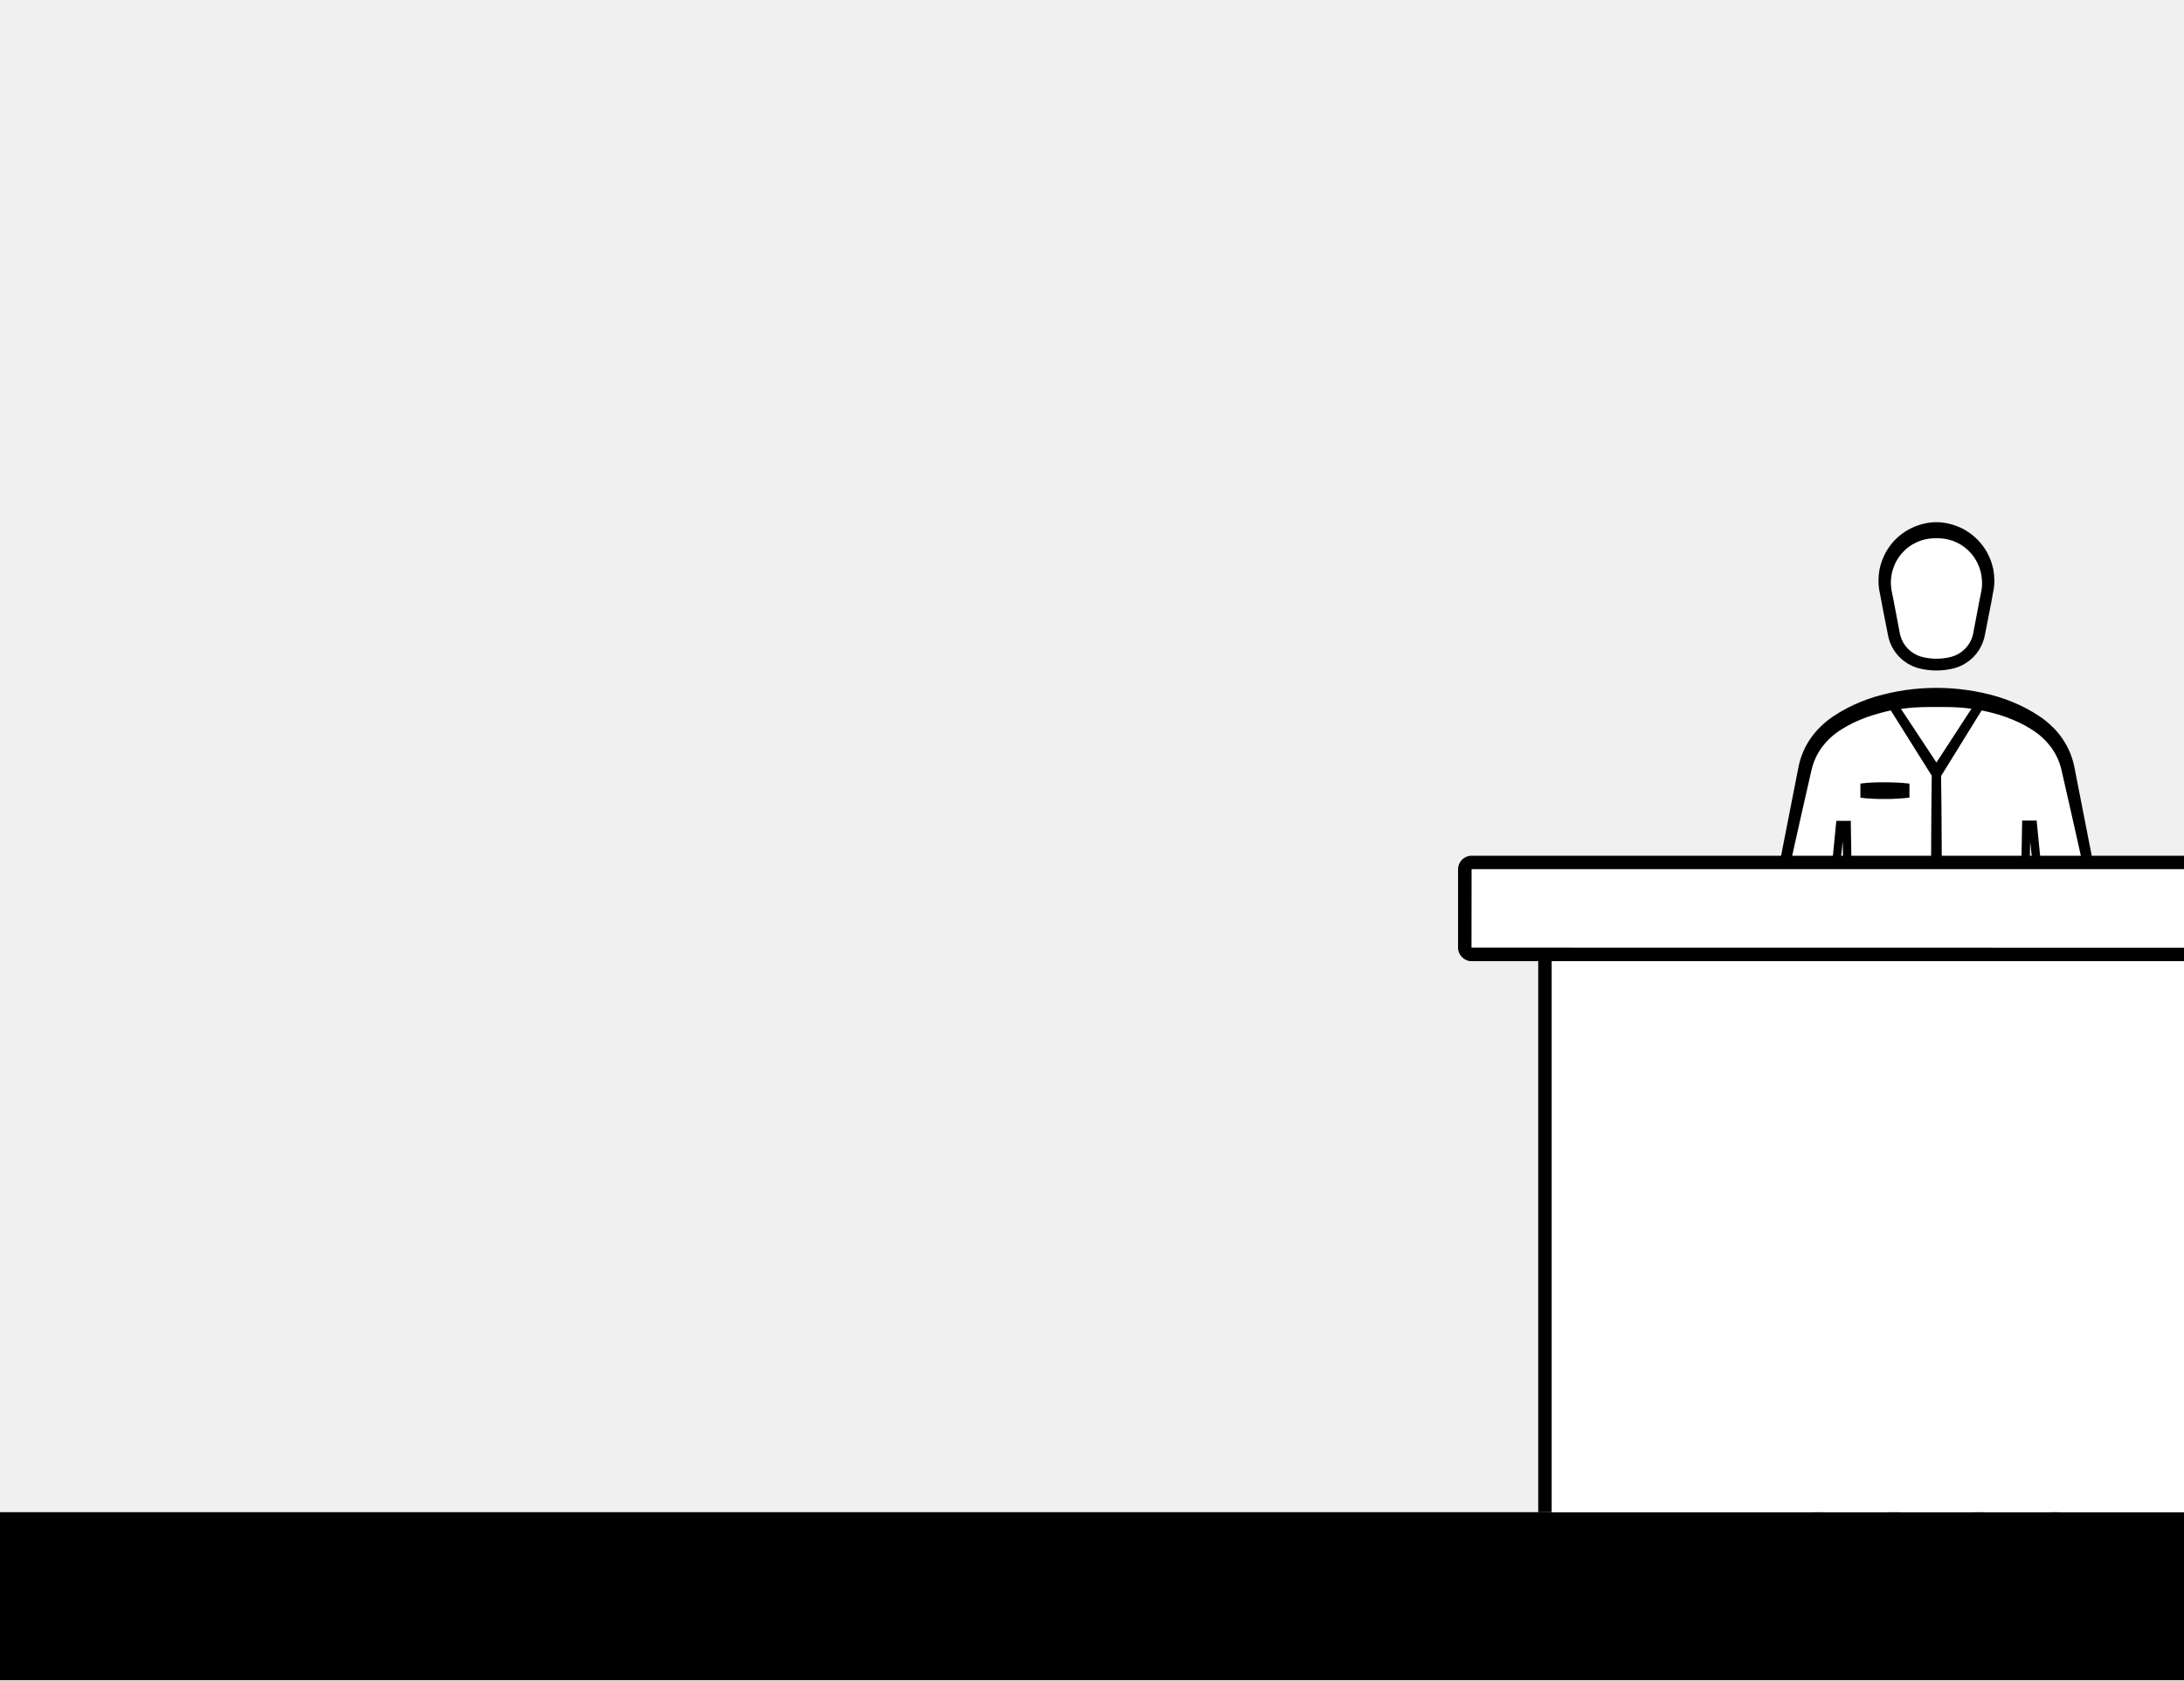
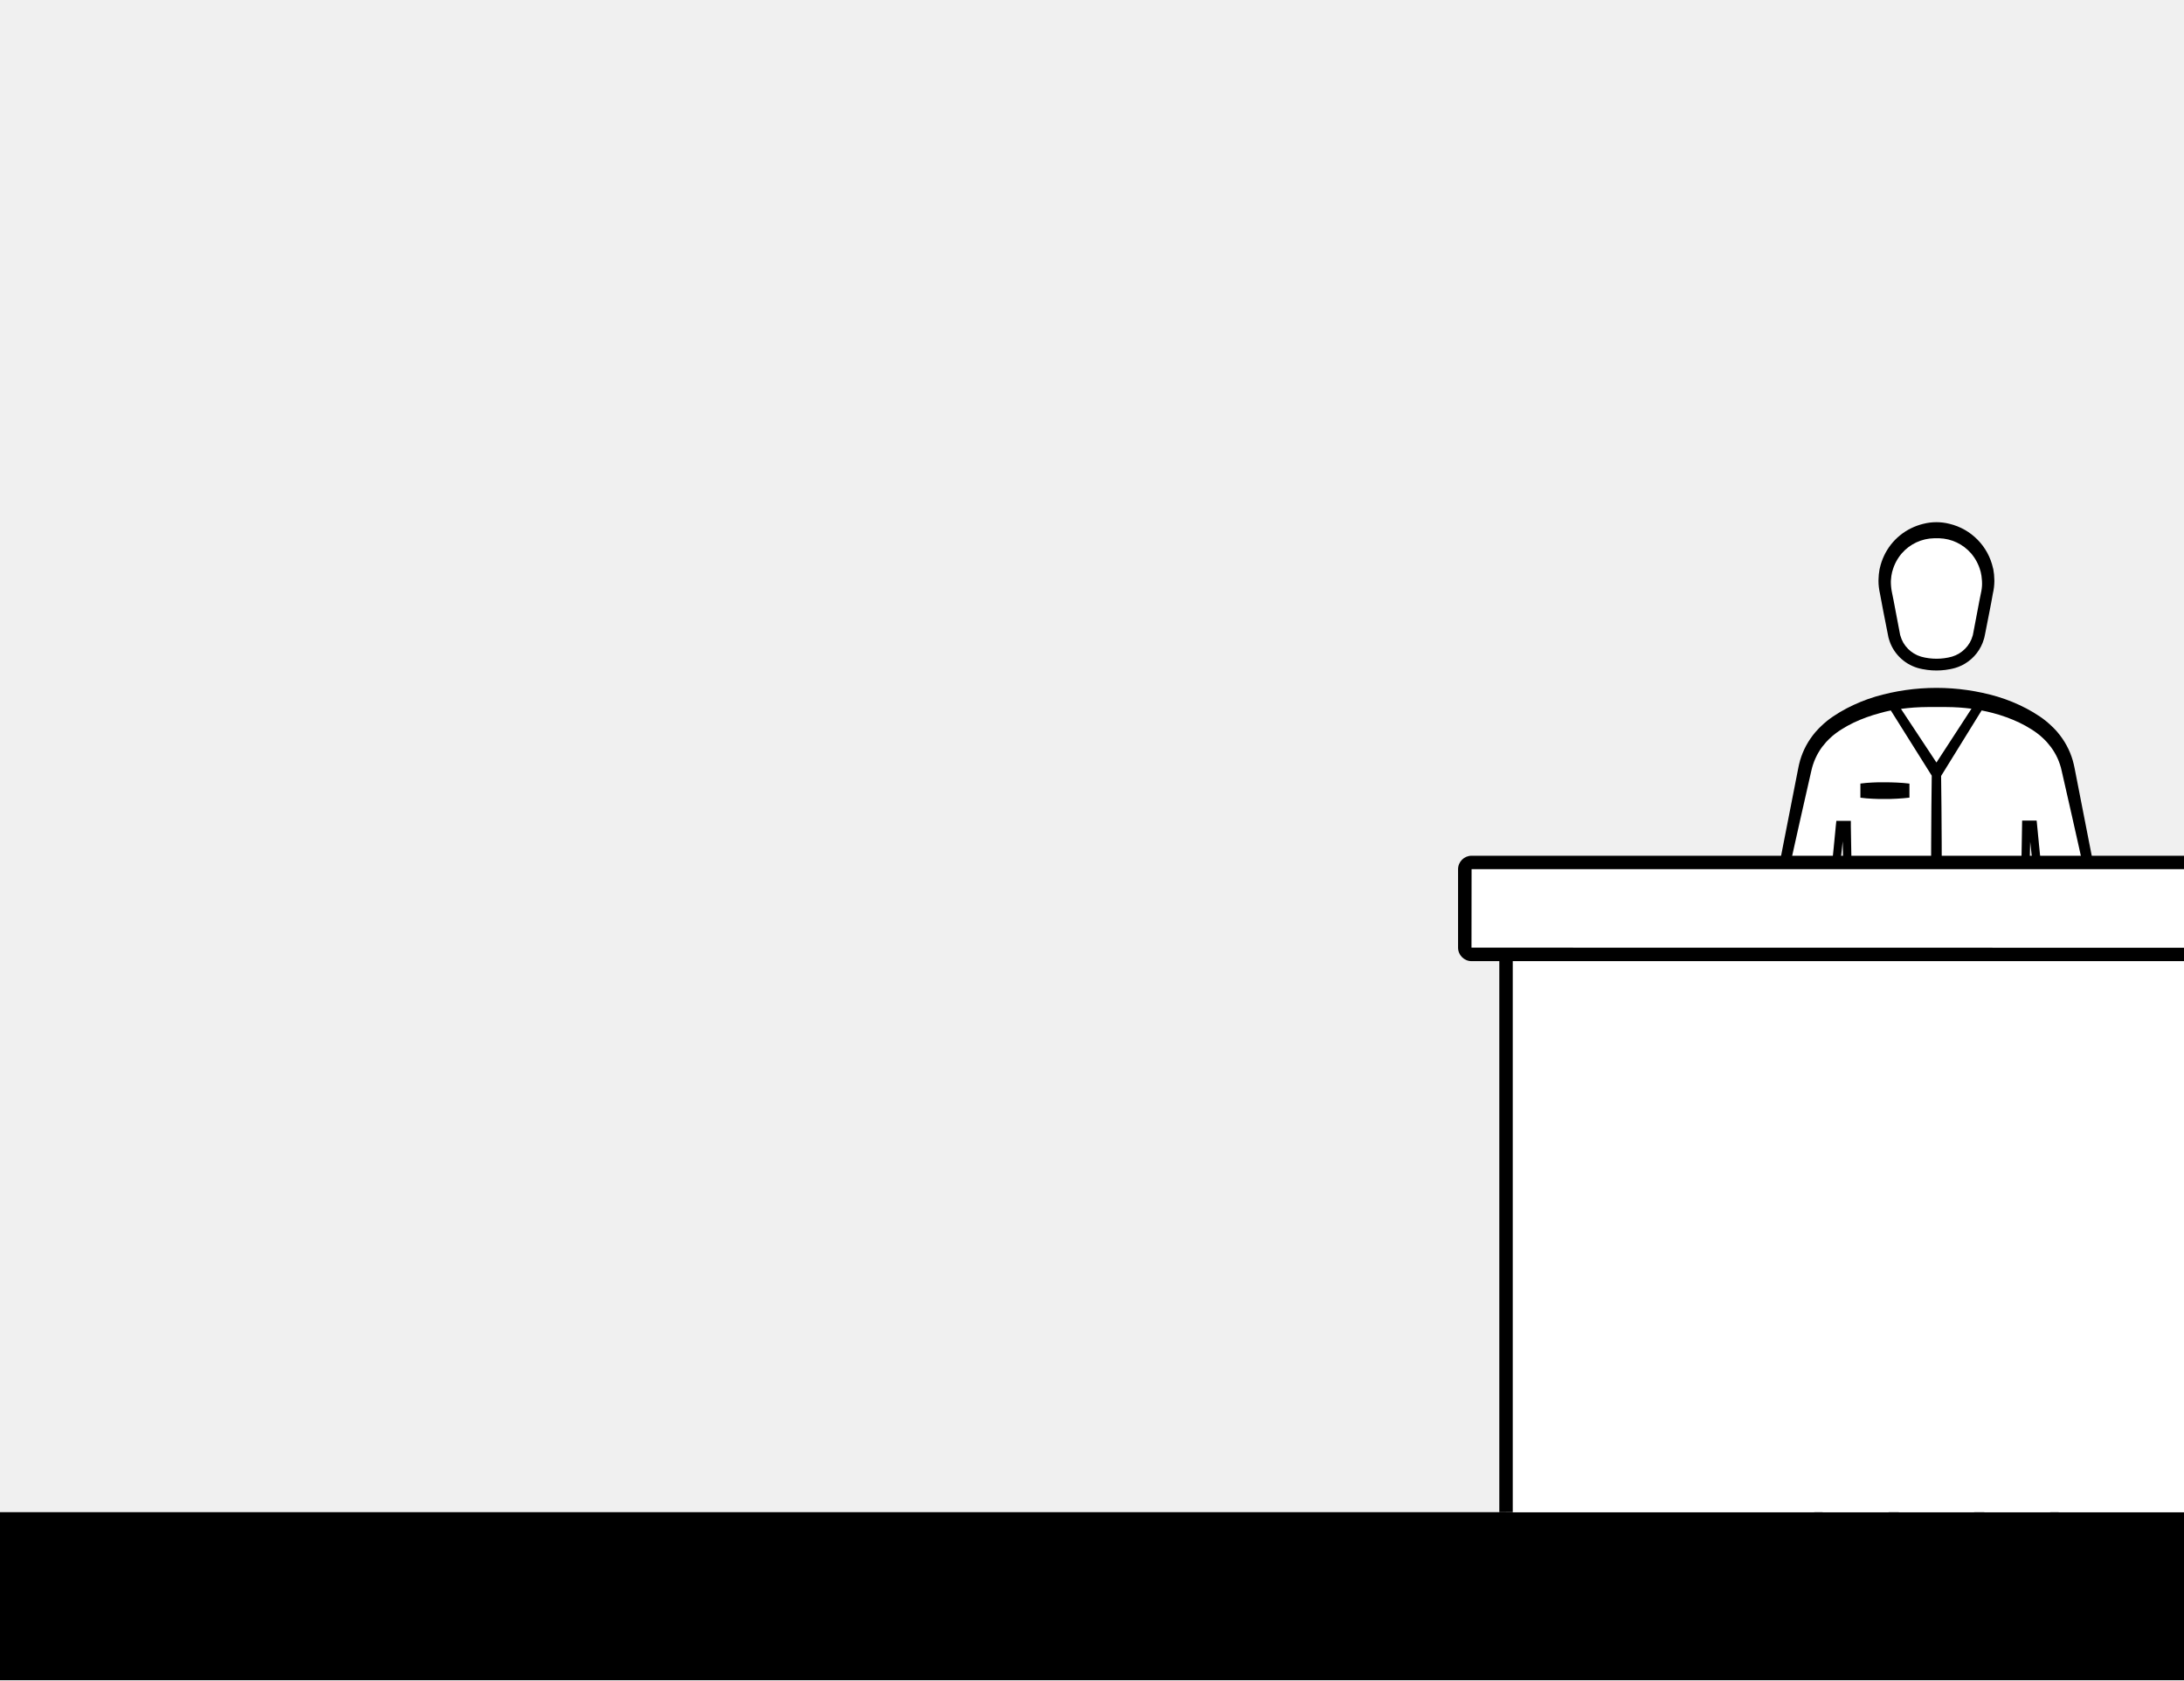
<svg xmlns="http://www.w3.org/2000/svg" id="Capa_1" data-name="Capa 1" viewBox="0 0 1300 1000">
  <defs>
    <style>.cls-1{fill:#fff;}</style>
  </defs>
  <path class="cls-1" d="M1125.61,348.84c0,.51.08,1,.14,1.51l.26,1.58c.14.88.34,1.77.53,2.63s.4,1.8.55,2.71l3.9,20.52.16.56a18.92,18.92,0,0,0,1.75,4.19,18.32,18.32,0,0,0,6.35,6.42,18.59,18.59,0,0,0,4.18,1.86c.78.23,1.68.43,2.3.55s1.58.29,2.44.41a36.3,36.3,0,0,0,9,0c.87-.12,1.7-.26,2.45-.41s1.53-.32,2.3-.55a18.59,18.59,0,0,0,4.18-1.86,18.24,18.24,0,0,0,6.35-6.42,18.92,18.92,0,0,0,1.75-4.19l.15-.52,3.91-20.56c.16-.91.36-1.82.55-2.71s.39-1.75.54-2.63l.25-1.57c.06-.51.11-1,.15-1.52a28,28,0,0,0,0-3c0-.41-.08-.82-.11-1.22,0-.64-.1-1.24-.19-1.82l-.43-2.27c0-.14-.08-.28-.12-.42l-.09-.28a27,27,0,0,0-5.54-10.46,26.14,26.14,0,0,0-19-9l-1.42,0h-1l-.57,0a26.07,26.07,0,0,0-19.29,9,27.05,27.05,0,0,0-5.56,10.47c0,.09,0,.18-.07.27a3.84,3.84,0,0,0-.13.41l-.43,2.26c-.09.6-.14,1.2-.19,1.84,0,.4-.06.81-.11,1.18A26.25,26.25,0,0,0,1125.61,348.84Z" />
  <path class="cls-1" d="M1049.24,974.89l.82,2.91,63.58-.42,3.62,0h1.32l.83-16.57c.18-2.06.32-4.13.43-6.19.1-1.66.16-3.32.24-5l.07-3.43.09-1.77.06-1.09h0l5.76-63.77,2.77-32.44,1.37-16.23,1.29-16.22c.12-1.36.19-2.72.35-4.06l.48-4.05,1-8.08,1.9-16.17,3.68-32.35c2.35-21.59,4.71-43.17,6.71-64.8l.28-2.81h13.71l.28,2.81c2,21.63,4.36,43.21,6.71,64.8l3.68,32.35,1.9,16.17,1,8.08.47,4.05c.17,1.34.24,2.7.36,4.06l1.29,16.22,1.37,16.23,2.77,32.44,5.77,63.77h0l.09,1.09v.24l0,1.53.07,3.43c.08,1.66.13,3.32.23,5,.12,2.06.26,4.13.43,6.19l.84,16.57h1.32l3.62,0,63.59.42.81-2.91-30.87-12.43-1.15-.46-.48-1-6.84-15.18-1.57-3.5,6.17-.1c-.57-24.88-1.19-49.76-1.66-74.64L1219,829l-.2-9.65c-.08-3.22-.09-6.43-.24-9.65l-.75-19.26-2.91-77.08c-.34-12.86-1.28-25.68-2-38.51-.39-6.41-.73-12.83-1.07-19.24l-1-19-2.33-19.19L1206.36,598l-2.1-19.36L1202,559.32l0-.32v-.22l.5-16.76c.16-5.59.35-11.18.47-16.77l.39-16.75.3-16.77,0-3.15h8.62l.3,2.87c.4,4.32.83,8.63,1.26,12.95s.84,8.64,1.31,13l2.76,25.91c.12,1.09.25,2.16.36,3.25l.28,3.29.55,6.48,1.11,13,1.11,13,1.18,13c1.59,17.28,3.11,34.58,4.81,51.85l2.53,25.92,1.88,18.27h3.77l10.15-26.89-5.15-18.73-.85-3.06h7v0l-.38-37.42c0-.82,0-1.63,0-2.44-.11-9.87-.34-19.75-.56-29.62l-.4-18c-.06-3-.15-6-.17-8.94s-.28-5.8-.61-8.66-.82-5.73-1.43-8.56l-.47-2.11-.55-2.14c-.38-1.47-.67-2.93-1-4.39l-3.9-17.57c-2.59-11.72-5.28-23.41-7.93-35.12l-2-8.79c-.16-.77-.32-1.34-.49-2s-.36-1.26-.56-1.88c-.4-1.24-.89-2.46-1.41-3.65a38.09,38.09,0,0,0-3.94-6.74c-.78-1-1.61-2-2.48-3-.45-.47-.87-.95-1.35-1.39l-.7-.68-.79-.72-.77-.7c-.2-.17-.43-.38-.68-.58-.47-.4-1-.79-1.53-1.19-1-.8-2.17-1.55-3.33-2.29a72.23,72.23,0,0,0-7.23-4,90.29,90.29,0,0,0-15.71-5.69,113.11,113.11,0,0,0-27.62-3.54h-11.25a113.35,113.35,0,0,0-28.18,3.54,90.29,90.29,0,0,0-15.71,5.69,71.14,71.14,0,0,0-7.23,4c-1.15.74-2.28,1.49-3.33,2.29-.53.4-1.06.79-1.53,1.19-.25.2-.49.41-.69.58l-.76.7-.79.72-.7.68c-.48.44-.9.92-1.36,1.39-.86,1-1.69,2-2.47,3a37.4,37.4,0,0,0-5.35,10.39c-.2.62-.38,1.26-.57,1.88s-.32,1.23-.48,2l-2,8.79c-2.65,11.71-5.35,23.4-7.94,35.12l-3.89,17.57c-.35,1.46-.63,2.92-1,4.39l-.54,2.14-.48,2.11q-.91,4.25-1.43,8.56t-.61,8.66c0,2.91-.11,6-.17,8.94l-.39,18c-.23,9.87-.46,19.75-.57,29.62v0l0,2.47-.38,37.42v0h7l-.84,3.06-5.15,18.73,10.15,26.89h3.77l1.88-18.27,2.52-25.92c1.71-17.27,3.22-34.57,4.81-51.85l1.19-13,1.11-13,1.11-13,.55-6.48.28-3.29c.1-1.09.24-2.16.36-3.25l2.76-25.91c.47-4.32.87-8.63,1.31-13s.86-8.63,1.27-12.95l.29-2.87h8.62l0,3.15.29,16.77.4,16.75c.12,5.59.31,11.18.47,16.77l.49,16.76V559l0,.32-2.23,19.35-2.1,19.36-2.15,19.36-2.34,19.19-1,19q-.49,9.61-1.07,19.24c-.72,12.83-1.67,25.65-2,38.51l-2.91,77.08-.75,19.26c-.16,3.22-.16,6.43-.24,9.65l-.2,9.65-.78,38.58c-.46,24.88-1.07,49.76-1.65,74.64l6.16.1-1.56,3.5L1081.74,961l-.48,1-1.15.46Z" />
  <path d="M1136.57,466.38c-2.43-.32-4.87-.49-7.3-.61s-4.86-.17-7.3-.18l-3.65,0c-1.21.05-2.43.06-3.65.13-2.43.12-4.86.29-7.29.63v8.41c2.43.34,4.86.52,7.29.63,1.22.08,2.44.09,3.65.14l3.65,0c2.44,0,4.87,0,7.3-.18s4.87-.29,7.3-.62Z" />
  <path d="M1118.14,345.72a32.1,32.1,0,0,0,.24,3.89c.09.69.18,1.32.29,1.91l.37,1.83c.62,3.54,1.34,7.15,2,10.64l3.06,15.48.23.78a24.79,24.79,0,0,0,2.46,5.8,25.37,25.37,0,0,0,8.78,8.9,25.67,25.67,0,0,0,5.73,2.55c1.1.33,2.08.55,3,.73s1.92.35,2.92.48a41.91,41.91,0,0,0,10.81,0c1-.13,2-.29,2.92-.48s1.88-.4,3-.73a25.67,25.67,0,0,0,5.73-2.55,25.2,25.2,0,0,0,11.25-14.7l.21-.74.47-2.21,2.61-13.31c.69-3.49,1.41-7.1,2-10.67l.37-1.79c.11-.61.21-1.23.29-1.92a34.23,34.23,0,0,0,.25-3.86c0-.43,0-.83-.05-1.24,0-.85-.06-1.74-.15-2.61l-.4-2.85c0-.24-.1-.46-.16-.69l-.07-.28a34.87,34.87,0,0,0-25.9-26.32,31.61,31.61,0,0,0-15.54,0,35.08,35.08,0,0,0-7.34,2.66,34.69,34.69,0,0,0-12,9.74,35.15,35.15,0,0,0-6.56,13.92l-.07.28c-.06.23-.11.45-.15.68l-.4,2.86c-.1.87-.13,1.76-.16,2.61C1118.17,344.91,1118.16,345.32,1118.14,345.72Zm7.37.07c0-.37.08-.78.11-1.19.05-.63.1-1.23.19-1.83l.43-2.26c0-.13.08-.27.12-.41l.09-.28a27,27,0,0,1,5.55-10.47,26.14,26.14,0,0,1,19.29-9l.57,0h1l1.42,0a26.18,26.18,0,0,1,19,9,27.24,27.24,0,0,1,5.55,10.47c0,.09.05.19.08.28a3.31,3.31,0,0,1,.12.42l.43,2.27c.09.58.14,1.18.19,1.81,0,.41.07.82.11,1.23a27.82,27.82,0,0,1,0,3c0,.51-.09,1-.15,1.53l-.25,1.56c-.15.88-.35,1.78-.54,2.64s-.39,1.8-.55,2.71l-3.91,20.56-.15.51a17.91,17.91,0,0,1-1.75,4.2,18.41,18.41,0,0,1-6.35,6.42,17.94,17.94,0,0,1-4.18,1.85c-.78.23-1.68.43-2.3.56s-1.57.29-2.44.4a35.14,35.14,0,0,1-9,0c-.86-.11-1.69-.25-2.44-.4s-1.52-.33-2.3-.56a18.12,18.12,0,0,1-4.18-1.85,18.38,18.38,0,0,1-6.34-6.42,18,18,0,0,1-1.75-4.19l-.17-.57-3.9-20.52c-.15-.9-.35-1.82-.55-2.7s-.38-1.76-.53-2.63l-.25-1.58c-.07-.5-.12-1-.16-1.52A28.4,28.4,0,0,1,1125.51,345.79Z" />
  <path d="M1041.78,984.51v3.41h3.42l77.6.05h3.48v-3.46l0-10,0-10,.06-19.84v0l11.27-129.48c.13-1.34.22-2.69.39-4l.51-4,1-8.07,2.06-16.13,4.1-32.28,7-54.85,7,54.85,4.11,32.28,2,16.13,1,8.07.5,4c.17,1.35.26,2.7.39,4L1179,944.72v0l.06,19.84,0,10,0,10V988h3.47l77.6-.05h3.43V970.48l-2.17-.85c-2.81-1.1-5.64-2.15-8.47-3.22l-8.46-3.21-16-6.05-6.56-10.81,2.24,0,1.66,0v-1.69l-.65-77.22-.37-38.61-.1-9.65c0-3.21,0-6.43-.14-9.65l-.55-19.3-1.08-38.6-1.22-38.6-.31-9.65c-.06-1.62-.08-3.22-.17-4.83l-.28-4.81-1.15-19.29L1217.44,636v-.2l-10.34-77v.1l0-.24,0,.14,1.34-57.89,1.9,17,2.77,25.86c.11,1.08.24,2.16.34,3.23l.24,3.23.52,6.49,1,13q1,13,2,26l3.87,51.92,1.9,26,1.85,26,.17,2.39h2.43l11.06,0h2L1241,700l9.68-34.8.19-.7-.19-.68L1246,647.41h2.17l2.1,0,.12-23c-.14-17.12-.1-34.27,0-51.4l.07-18c0-3,0-6,.07-9s-.14-6.13-.43-9.19-.7-6.11-1.27-9.12c-.28-1.5-.61-3-1-4.48s-.58-2.93-.88-4.39l-3.46-17.63-6.9-35.25-1.72-8.81c-.13-.71-.33-1.52-.5-2.29s-.37-1.55-.6-2.31a47.19,47.19,0,0,0-1.58-4.51,44.86,44.86,0,0,0-4.55-8.4,41.27,41.27,0,0,0-2.9-3.79c-.53-.61-1-1.21-1.6-1.78l-.83-.87-.83-.79a51.15,51.15,0,0,0-7.36-6,85.58,85.58,0,0,0-8-4.78,98.62,98.62,0,0,0-17.15-7,129.12,129.12,0,0,0-36.34-5.22h0a129.12,129.12,0,0,0-36.34,5.22,98.21,98.21,0,0,0-17.14,7,83.06,83.06,0,0,0-8,4.78,50.15,50.15,0,0,0-7.37,6l-.83.79-.82.87c-.56.57-1.08,1.17-1.61,1.78a43.13,43.13,0,0,0-2.9,3.79,44.86,44.86,0,0,0-4.55,8.4,47.19,47.19,0,0,0-1.58,4.51c-.23.76-.42,1.54-.6,2.31s-.36,1.58-.49,2.29l-1.73,8.81-6.91,35.25-3.45,17.63c-.3,1.46-.56,3-.88,4.39s-.68,3-1,4.48c-.57,3-1,6.06-1.27,9.12s-.42,6.12-.42,9.19,0,6,.06,9l.07,18c.08,17.13.12,34.28,0,51.4l.12,23,2.1,0h2.18l-4.65,16.36-.19.68.19.7,9.69,34.8.5,1.87h2l11.06,0h2.43l.18-2.39,1.84-26,1.9-26,3.88-51.92q.94-13,2-26l1-13,.51-6.49.25-3.23c.09-1.07.23-2.15.33-3.23l2.78-25.86,1.88-17,1.35,57.89,0-.14,0,.24v-.1l-10.34,77v.2l-2.3,38.46-1.15,19.29-.28,4.81c-.08,1.61-.11,3.21-.17,4.83l-.31,9.65-1.23,38.6-1.08,38.6-.54,19.3c-.11,3.22-.1,6.44-.14,9.65l-.09,9.65-.37,38.61-.66,77.22v1.69l1.66,0,2.24,0-6.56,10.81-16,6.05-8.48,3.21c-2.82,1.07-5.65,2.12-8.46,3.22l-2.17.85v14Zm17.93-320.17,4.65-16.93H1078L1075.51,673l-1.88,18.27h-3.77Zm65.77-241.51,24.37,38.82h0l-.21,18.48-.14,21.42-.12,42.84.12,42.84.15,21.43.21,19.22-54.66,3.32,1.67-13.82L1099,598l2.1-19.36,2.24-19.35,0-.32v-.22l-.5-16.76c-.16-5.59-.35-11.18-.47-16.77l-.4-16.76-.29-16.76,0-3.14h-8.62l-.3,2.85c-.4,4.33-.83,8.65-1.26,13s-.84,8.64-1.31,13l-2.76,25.91c-.12,1.09-.25,2.16-.36,3.26l-.28,3.27-.55,6.49-1.11,13-1.11,13-1.18,13c-1.44,15.58-2.81,31.16-4.31,46.73l-9.08-.9-10.7,1.1.37-37,0-2.48v0c.11-9.87.34-19.75.56-29.62l.4-18c.06-3,.15-6,.17-8.93s.28-5.79.61-8.67.82-5.72,1.43-8.55l.47-2.11.55-2.14c.38-1.48.67-2.93,1-4.4l3.9-17.56c2.58-11.72,5.28-23.41,7.92-35.12l2-8.79c.16-.77.32-1.34.49-2s.36-1.25.56-1.88a36.74,36.74,0,0,1,1.42-3.65,37.28,37.28,0,0,1,3.93-6.75c.78-1,1.61-2,2.48-3,.45-.47.87-.95,1.35-1.39l.7-.68.79-.73.76-.69c.21-.17.44-.38.69-.58.47-.39,1-.79,1.53-1.19,1-.8,2.18-1.55,3.33-2.28a70.36,70.36,0,0,1,7.23-4,91.12,91.12,0,0,1,15.71-5.69Q1122.28,423.46,1125.48,422.83Zm48-1-20.83,32-21.12-31.93a120.6,120.6,0,0,1,15.79-1.1h11.25A119.45,119.45,0,0,1,1173.49,421.79Zm53.86,225.63H1241l4.66,16.93-10.15,26.88h-3.77L1229.84,673Zm-17.2-16.26c-12.22-.76-45.33-2.74-54.74-3.3l.22-19.19.15-21.43.11-42.84-.11-42.84-.14-21.42-.21-18.35h0l24.12-39q3.35.64,6.65,1.51a90.82,90.82,0,0,1,15.71,5.69,69.32,69.32,0,0,1,7.23,4c1.16.73,2.28,1.48,3.33,2.28.53.4,1.06.8,1.53,1.19.25.2.49.41.69.58l.76.69.8.73.69.68c.48.44.9.92,1.36,1.39.86,1,1.69,2,2.46,3a37.37,37.37,0,0,1,4,6.75c.52,1.2,1,2.4,1.41,3.65.21.63.39,1.26.57,1.88s.31,1.23.48,2l2,8.79c2.65,11.71,5.35,23.4,7.94,35.12l3.89,17.56c.35,1.47.63,2.92,1,4.4l.53,2.14.48,2.11c.61,2.83,1.09,5.67,1.44,8.55s.53,5.77.6,8.67.11,6,.17,8.93l.39,18c.23,9.87.46,19.75.57,29.62v0l0,2.48.38,37.06L1235.38,641l-8.56.85c-1.51-15.56-2.88-31.12-4.31-46.68l-1.19-13-1.11-13-1.11-13-.55-6.49-.28-3.27c-.1-1.1-.24-2.17-.36-3.26l-2.76-25.91c-.47-4.32-.87-8.64-1.31-13s-.86-8.63-1.27-13l-.29-2.85h-8.62l-.05,3.14-.29,16.76-.4,16.76c-.12,5.59-.31,11.18-.47,16.77l-.49,16.76V559l0,.32,2.23,19.35,2.1,19.36,2.15,19.36Zm.67,5.55v-.13l0-.56Zm-25.58,309.47,31.74,0,6.67,14.81.48,1,1.15.46,30.87,12.43-.81,2.91-63.59-.42-3.62,0h-1.32l-.83-16.58c-.18-2.06-.33-4.13-.43-6.18-.1-1.67-.16-3.32-.23-5Zm-64.64-6.59-18.1-1L1084,939.61c.55-24,1.13-48,1.59-72.06l.77-38.58.19-9.65c.09-3.21.1-6.42.25-9.64l.74-19.28,2.92-77.07c.34-12.86,1.28-25.68,2-38.52q.58-9.6,1.07-19.23l.87-16.48,116.52,0,.86,16.5c.34,6.41.68,12.83,1.07,19.23.72,12.84,1.67,25.66,2,38.52l2.91,77.07.75,19.28c.16,3.22.16,6.43.24,9.64l.2,9.65.77,38.58c.46,24,1,48,1.6,72.06l-18.51-1.05-18.08,1-5.43-60.06-2.77-32.44-1.37-16.23-1.29-16.22c-.12-1.36-.19-2.72-.35-4.06l-.48-4.05-1-8.07-1.9-16.18-3.68-32.35c-2.35-21.59-4.71-43.17-6.71-64.8l-.28-2.81h-13.71l-.28,2.81c-2,21.63-4.36,43.21-6.71,64.8l-3.68,32.35-1.9,16.18-1,8.07-.47,4.05c-.17,1.34-.24,2.7-.36,4.06l-1.29,16.22-1.37,16.23L1126,879.53Zm-71.4,35.3,30.87-12.43,1.15-.46.48-1,6.67-14.82,31.74,0h0l-.07,3.42c-.08,1.67-.13,3.32-.23,5-.12,2-.27,4.12-.43,6.18l-.85,16.58h-1.31l-3.62,0-63.58.42Z" />
  <polygon points="1179.01 944.62 1179.01 944.73 1179.02 944.89 1179.01 944.62" />
  <polygon points="1207.07 558.64 1207.08 558.88 1207.08 558.77 1207.07 558.64" />
  <polygon points="1210.78 636.02 1210.81 636.58 1210.82 636.71 1210.78 636.02" />
  <path d="M1246.19,602.67c0,.81,0,1.62,0,2.44l0-2.48Z" />
  <polygon points="1210.78 636.02 1210.81 636.58 1210.82 636.71 1210.78 636.02" />
  <polygon class="cls-1" points="1207.1 524.64 1207.12 524.88 1207.12 524.77 1207.1 524.64" />
  <rect y="900" width="1300" height="100" />
-   <path class="cls-1" d="M1300,513.26V900H919.61v-332H875.94a4.06,4.06,0,0,1-4.05-4.06V517.31a4.05,4.05,0,0,1,4.05-4Z" />
+   <path class="cls-1" d="M1300,513.26V900H896.45v-332H875.94a4.06,4.06,0,0,1-4.05-4.06V517.31a4.05,4.05,0,0,1,4.05-4Z" />
  <path d="M1300,572.05H875.94a8.07,8.07,0,0,1-8.05-8.06V517.31a8.06,8.06,0,0,1,8.05-8H1300v8H875.94L875.89,564l424.11.06Z" />
-   <rect x="915.61" y="566.73" width="8" height="333.27" />
+   <rect x="892.45" y="566.73" width="8" height="333.27" />
</svg>
